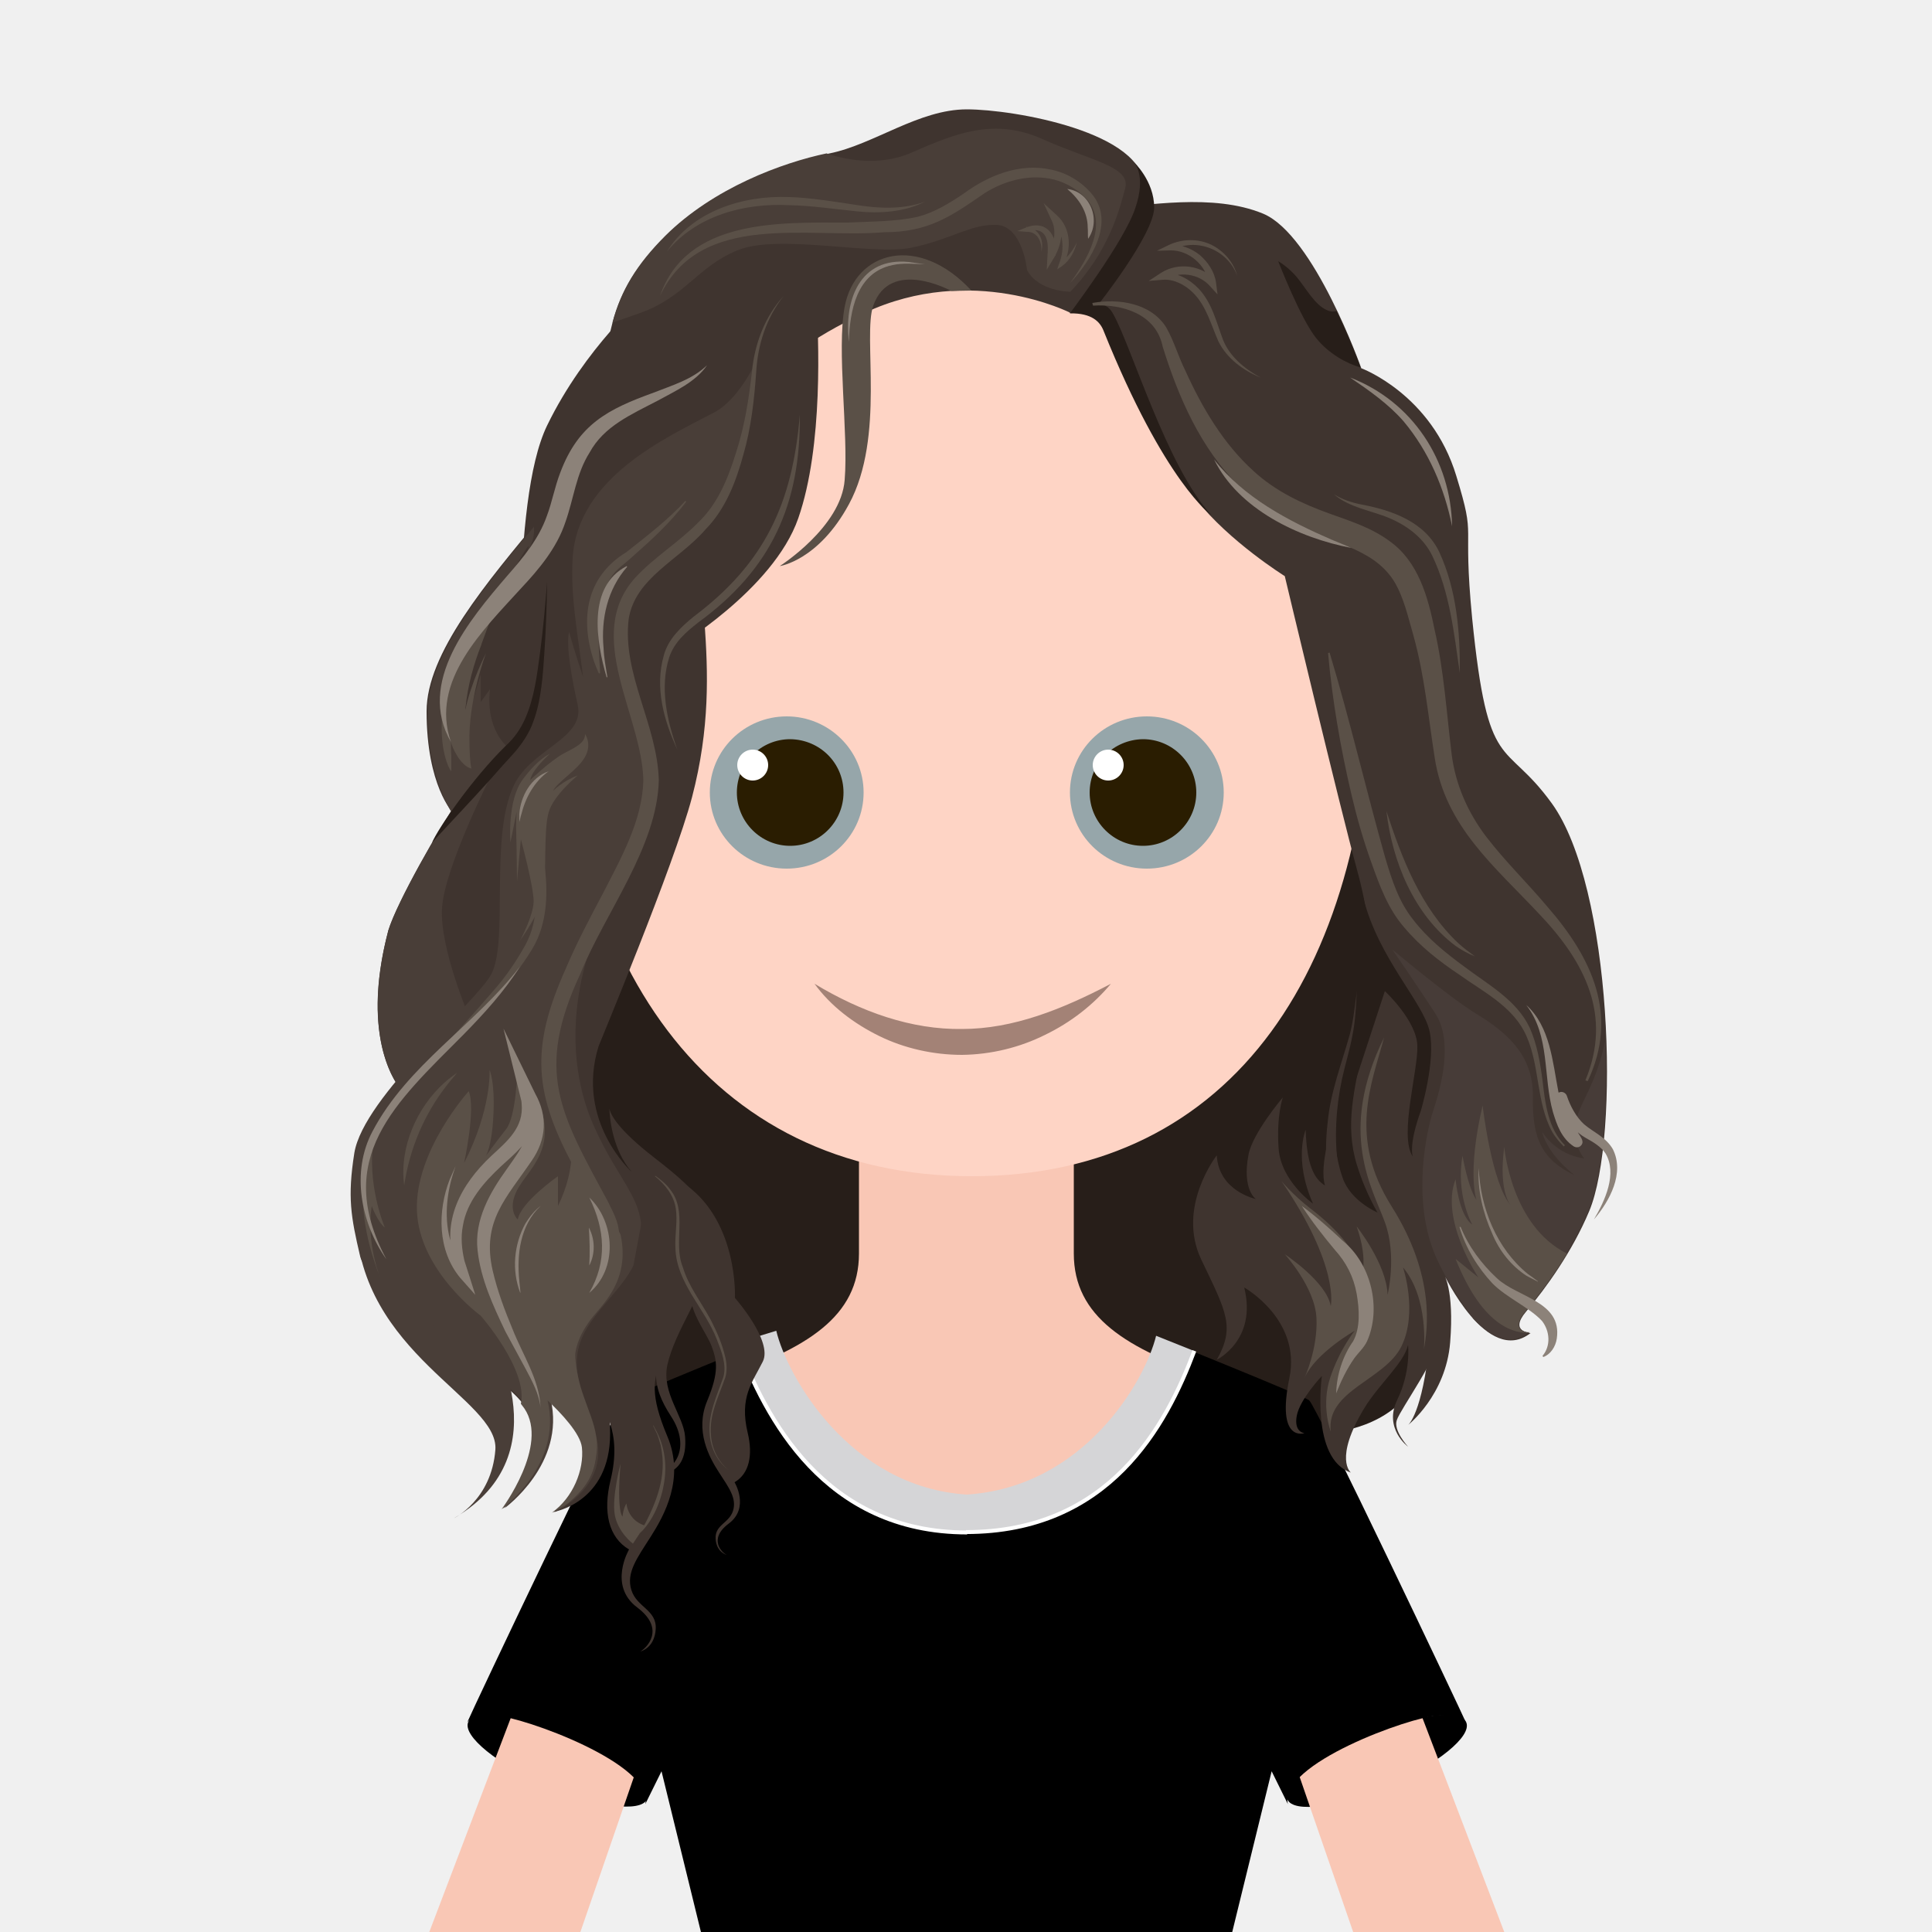
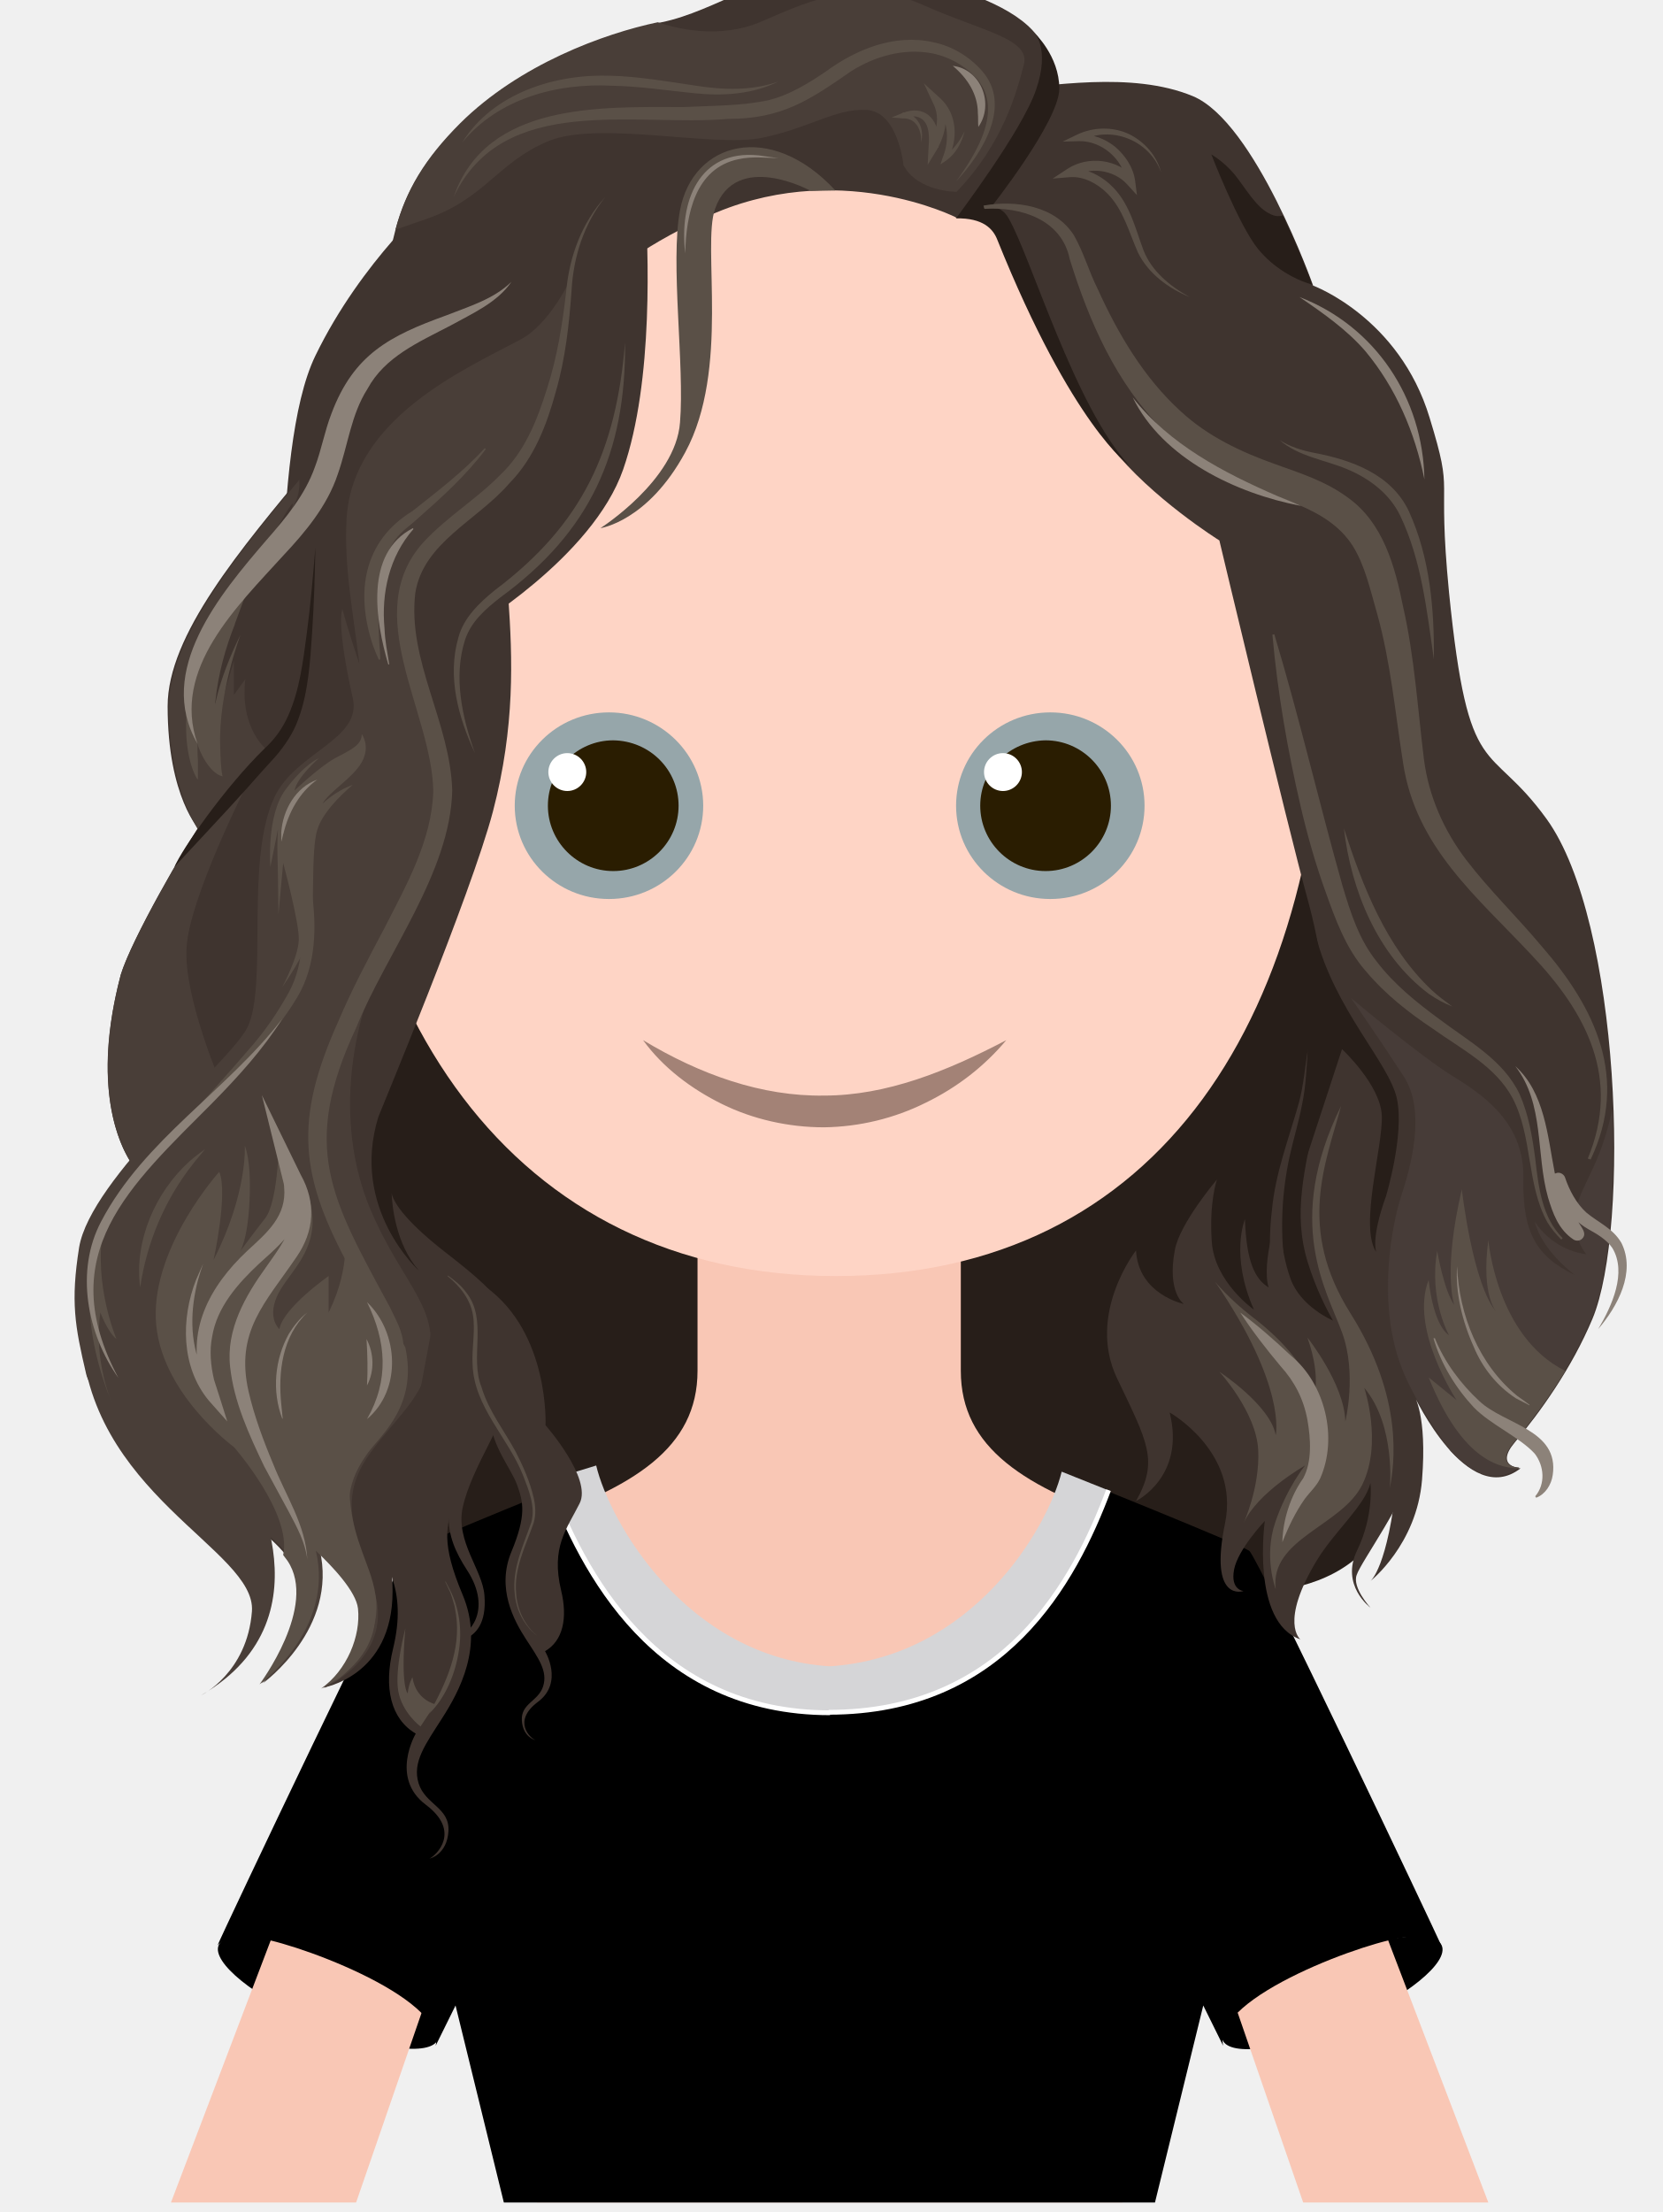
- <svg xmlns="http://www.w3.org/2000/svg" version="1.1" x="0px" y="0px" viewBox="0 0 500 500" style="enable-background:new 0 0 500 500;" xml:space="preserve">
+ <svg xmlns="http://www.w3.org/2000/svg" version="1.1" x="0px" y="0px" viewBox="75 35 351 467">
  <style type="text/css">
	.st0{fill:#271E19;}
	.body{fill:#f9c7b5;}
	.face{fill:#fed4c5;}
	.st3{fill:#96A6AA;}
	.st4{fill:#2A1D01;}
	.st5{fill:#FFFFFF;}
	.st6{fill:#A38276;}
	.st7{fill:#3F342F;}
	.st8{fill:#EBEBEC;}
	.st9{fill:#D5D5D7;}
	.st10{fill:none;stroke:#FFFFFF;stroke-width:1.019;stroke-miterlimit:10;}
	.st11{fill:#5A5047;}
	.st12{fill:#493E38;}
	.st13{fill:#473C38;}
	.st14{fill:#8C8279;}
</style>
  <g id="Layer_5">
    <path class="st0" d="M327.7,370.4c0,0,35.1,7.2,41.8-20.1c15.2-61.9,6.1-195.7-23.8-241.1c-43.1-65.4-74.2-65.4-109.9-65.4   s-56.8,27.3-78.9,65.4s-23.8,106.4-20.5,131.8s-24.6,48.1-16.5,71.9c8.1,23.8,44.2,32.3,47.6,44.8c3.4,12.5-3.4,23.8-3.4,23.8   L327.7,370.4z" />
  </g>
  <g id="Layer_2">
    <ellipse transform="matrix(0.3959 -0.9183 0.9183 0.3959 -331.2757 407.7267)" cx="144.3" cy="455.7" rx="7.1" ry="25.2" />
    <ellipse transform="matrix(0.9183 -0.3959 0.3959 0.9183 -151.2852 178.2977)" cx="356.3" cy="455.7" rx="25.2" ry="7.1" />
    <path class="body" d="M338.7,367.6c0,0-1.6-3.3-24.5-10.9c-22.9-7.6-36.3-16-36.3-32.3c0-16.2,0-42.8,0-42.8h-27.5h-0.2H250h-0.2   h-27.5c0,0,0,26.5,0,42.8c0,16.3-13.4,24.7-36.3,32.3c-22.9,7.6-24.5,10.9-24.5,10.9L111.1,500h39.1l20.3-58.8   c0,0,10.4,17.1,17.9,58.8h61.5h0.2h0.2h0.2h61.5c7.5-41.7,17.9-58.8,17.9-58.8l20.3,58.8h39.1L338.7,367.6z" />
    <path class="face" d="M355.1,170.2c0,79.3-35.2,134.2-103.6,134.2c-68.3,0-106.3-55.6-106.3-134.9c0-79.3,39.1-117.3,107.4-117.3   C321,52.2,355.1,90.9,355.1,170.2z" />
  </g>
  <g id="Layer_4">
    <g>
      <path class="st3" d="M223.5,205.1c0,10.9-8.9,19.7-19.9,19.7c-11,0-19.9-8.8-19.9-19.7c0-10.9,8.9-19.7,19.9-19.7    C214.5,185.4,223.5,194.2,223.5,205.1z" />
      <path class="st4" d="M218.3,205.1c0,7.6-6.2,13.8-13.8,13.8c-7.6,0-13.8-6.2-13.8-13.8c0-7.6,6.2-13.8,13.8-13.8    C212.2,191.4,218.3,197.5,218.3,205.1z" />
      <path class="st5" d="M198.8,198c0,2.2-1.8,4-4,4c-2.2,0-4-1.8-4-4s1.8-4,4-4C197,194,198.8,195.8,198.8,198z" />
      <path class="st6" d="M210.8,254.6c12.1,7.3,25.1,11.9,38.2,11.7c13.2,0,25.9-5.1,38.5-11.7c-4.6,5.5-10.4,10-17,13.2    c-6.6,3.3-14,5.1-21.5,5.2c-7.5,0-15-1.7-21.5-4.9C221,264.9,215,260.4,210.8,254.6z" />
      <path class="st3" d="M276.9,205.1c0,10.9,8.9,19.7,19.9,19.7c11,0,19.9-8.8,19.9-19.7c0-10.9-8.9-19.7-19.9-19.7    C285.8,185.4,276.9,194.2,276.9,205.1z" />
      <path class="st4" d="M282,205.1c0,7.6,6.2,13.8,13.8,13.8c7.6,0,13.8-6.2,13.8-13.8c0-7.6-6.2-13.8-13.8-13.8    C288.2,191.4,282,197.5,282,205.1z" />
      <path class="st5" d="M282.8,198c0,2.2,1.8,4,4,4c2.2,0,4-1.8,4-4s-1.8-4-4-4C284.6,194,282.8,195.8,282.8,198z" />
    </g>
    <path d="M338.8,362.4c-1.8-1.3-39.1-16.3-39.1-16.3c-3.1,10.1-15,42.5-47.3,42.5c-32.3,0-49.7-23.2-52.1-42.5   c0,0-37.1,15-38.9,16.3c-1.7,1.3-39.1,80-40.5,83.4c0.2-0.4,1.5-2,7.4-1.8c6.9,0.3,41.1,12.5,38.7,22.9l4.2-8.5l10.2,41.6h137.5   l10.2-41.6l4.2,8.5c-2.4-10.4,31.8-22.6,38.7-22.9c5.9-0.2,7.2,1.3,7.4,1.8C377.9,442.4,340.6,363.7,338.8,362.4z" />
    <path class="st7" d="M174.2,168c0,0,25.9-15.2,32.4-33.9c6.5-18.7,5.3-46.8,4.6-57.5C210.4,65.9,182.9,99,182.9,99L174.2,168z" />
    <g>
      <path class="st8" d="M121.2,445.7c0,0.1-0.1,0.1-0.1,0.1S121.1,445.8,121.2,445.7z" />
      <path class="st8" d="M379.6,445.7c0,0.1,0.1,0.1,0.1,0.1S379.6,445.8,379.6,445.7z" />
    </g>
    <g>
      <path class="st9" d="M250.3,386.8c-30.4-1.9-46.6-30.6-49.4-42.4l-10.1,3.1c8.3,21.3,23.1,48.4,59.5,49.1V386.8z" />
      <path class="st10" d="M190.8,347.5c7.3,19.4,22.5,49.1,59.5,49.1" />
      <path class="st9" d="M250.1,386.8c30.4-1.9,46.2-29.3,49.1-41.1l10,4c-8.3,21.3-22.7,46.2-59.1,46.9V386.8z" />
      <path class="st10" d="M309.1,349.6c-7.3,19.4-22,46.9-59.1,46.9" />
    </g>
  </g>
  <g id="Layer_1">
    <path class="st7" d="M250.2,28.3c-12.4,0-24.1,9.1-35.5,11.4c-11.4,2.3-29.7,8.8-42.5,21.5c-17.2,17-16,30.5-17,66.8   c-0.4,14.4-5.2,22.8-19,42.5l0,0c0,0-3,14.7-17.7,36.7c-4.6,6.8-15.7,26-18,33.6c-7.6,29,3,40.8,3,40.8s-9.3,31.7-1.9,47.4   c9.1,19.3,28,25.8,34.5,35.3c6.5,9.6-5.9,26.1-5.9,26.1s15.9-11.5,11.9-28.2c3.6,3.4,8.5,8.6,8.9,12.2c0.6,5.8-2.3,13-7.8,16.9   c0,0,14.7-2.3,14.7-20.3c0-17.9-7.2-16.4,0-26.3c7.2-10,16.6-15.2,12.9-31.9c0,0,13.8,5.7,4.3,25.3c-7.2,14.8-6.6,20.5-1.4,28.5   c5.2,8,1.2,15-6,14.9c0,0,10.6,2.3,9.6-9.7c-0.4-5.4-6.1-11.3-4.6-18.5c1.9-8.7,9.5-18.9,10.9-26.3c2.4-12.9-1.6-17.6-14.4-27.5   c-9.4-7.3-11.2-11.1-11.5-12.6c0.1,2.5,0.8,10.7,5.8,16.4c0,0-14.6-13.1-8.6-32.5c0.1-0.4,19.6-47,24.2-64.5   c9.4-35.9-2.3-57.9,4.7-78.7s12-33.6,39.9-46.6c27.9-13.1,53.4,0,53.4,0s18.1-18.2,18.9-32.5C296.5,34.3,262.5,28.3,250.2,28.3z" />
    <path class="st7" d="M166.9,76.6c0,0-15.5,13.3-25.3,33.5c-9.8,20.2-5.8,75-9.3,87.4c-3.5,12.4,35.1,3.8,34.5-14.1   C166.3,165.5,166.9,76.6,166.9,76.6z" />
    <path class="st7" d="M265.7,43.9L276.9,81c0,0,5.6-2.5,10.8,5.8c2.5,4,10.8,28.3,21.9,42.5c8.6,10.9,22.9,19.8,22.9,19.8   s14.3,60,18.7,76c10.9,39.9-6.6,55.3,0,76.5c6.6,21.2,20.7,26.8,18.8,45.6c-1.9,18.8-5.6,21.6-5.6,21.6s9.8-7.7,10.9-21.4   c1.1-13.8-1.7-17.8-1.7-17.8s11.3,24.1,22.5,15.4c0,0-5.6-0.3-1.2-5.5c5.3-6.3,12-15.6,16.4-26.1c8-19.2,6-83.8-9.7-105.5   c-12.3-17-16.5-7-20.6-47.8c-2.6-26.7,1.2-19.6-4.1-36.9c-6.4-21.2-24.6-27.9-24.6-27.9s-12.2-34.5-25.4-40   c-13-5.4-30.5-2-40.2-1.4C270.5,54.9,265.7,43.9,265.7,43.9z" />
    <path class="st0" d="M293.8,53.9c3-8.7-0.4-12-0.4-12s5.3,4.9,5.3,11.8S284.1,79,284.1,79s2.2-0.9,3.9,2.1   c4.7,8.1,14,39.9,25.5,52.2c0,0-12-8.2-27.9-47.7c-0.9-2.3-3-4.6-8.7-4.5C276.9,81,290.9,62.6,293.8,53.9z" />
    <g>
      <path class="st11" d="M282.7,78.4c6.8-1.2,15.1,0,19.1,6.3c2.1,3.7,3.1,7.5,5,11.3c4.3,9.5,9.8,18.8,17.5,25.8    c5.7,5.3,12.7,8.6,20,11.2c5.3,1.9,10.7,3.6,15.4,7.1c7.4,5.3,9.9,14.5,11.6,23c2.4,10.5,3.1,21.7,4.4,32.2c1,7.8,4.2,15,8.9,21.2    c4.9,6.4,10.7,12,15.9,18.2c11.5,13.2,18.5,28,10.4,45.1c0,0-0.6-0.2-0.6-0.2c7-16.9-0.2-30.7-11.9-43    c-11.5-12.3-24.4-22.7-27.1-40.5c-1.7-10.8-2.6-21.2-5.5-31.6c-1.4-4.8-2.5-10-5.1-14.2c-5.6-8.8-17.1-9.9-26.2-14.7    c-5.1-2.5-9.9-5.8-13.9-9.8c-9.9-9.9-15.6-22.9-19.7-36.1c-1.7-8.4-10.4-11.1-18-10.6C282.8,79,282.7,78.4,282.7,78.4L282.7,78.4z    " />
    </g>
    <g>
      <path class="st11" d="M344.1,168.9c5.3,17.6,9.4,35.4,14.4,53.1c1.7,5.7,3.5,11.4,7.3,16.1c3.6,4.7,8.3,8.5,13.2,12.1    c6.1,4.6,13.5,8.6,16.9,15.8c1.9,4.3,2.7,9,3.3,13.6c0.7,6,1.4,12.4,5.8,16.8c0,0-0.3,0.3-0.3,0.3c-1.1-1.1-2.1-2.3-2.9-3.6    c-4.5-8.1-3.1-18.1-7.4-26.3c-3.6-6.7-10.8-10.3-16.8-14.6c-5.1-3.4-10.1-7.3-14.2-12.2c-4.2-4.8-6.4-10.9-8.5-16.8    c-2.1-5.8-3.8-11.8-5.2-17.8c-2.8-12-4.9-24.1-6-36.4L344.1,168.9L344.1,168.9z" />
    </g>
    <path class="st7" d="M314.9,299c0,0-10.5,13.4-4,27c6.5,13.6,8.8,17.4,4,25.9c0,0,10.5-5.1,7.1-18.7c0,0,14.8,8.3,11.7,23.4   c-3.5,16.9,3.9,14.3,3.9,14.3s-2.8-0.2-2-4.5c0.8-4.3,6.5-10.3,6.5-10.3s-3,21.4,7.5,25c0,0-4.5-3.5,3.5-16.7   c3.7-6.1,10.2-11.6,11.3-16.3c0,0,0.8,6.8-2.8,14.2c-3.6,7.4,2.8,12.1,2.8,12.1s-3.9-4.2-2.9-6.9c0.9-2.8,11-16.6,11.2-22.2   s-7.3-29.9-7.3-29.9l3.6-42.4c0,0-12.6,19.4-10.8,29c1.8,9.7-1.7,11.8-1.7,11.8s-6.9-2.9-9-8.9c-2.2-6.1-2.5-14.3-2.5-14.3   s-3.7,10.9-2.1,16.2c-2.8-1.7-4.7-5.3-5-14.4c0,0-3.2,7.6,1.9,19.1c0,0-8.3-5.8-8.9-14.3s1.1-13.2,1.1-13.2s-7.9,9.3-8.9,14.9   c-1.7,9,1.9,11.4,1.9,11.4S315.4,308.3,314.9,299z" />
    <g>
      <path class="st7" d="M351.2,256.4c-0.3,3.9-0.4,7.8-1.2,11.6c-0.7,3.8-1.9,7.6-2.7,11.3c-1.6,7.5-2,15.2-1,22.8c0,0-3,0.3-3,0.3    c-0.2-4-0.2-7.9,0.3-11.9c0.7-7.8,3.6-15.2,5.7-22.7C350.3,264.1,350.6,260.2,351.2,256.4L351.2,256.4z" />
    </g>
    <path class="st11" d="M358.2,268.5c-3.2,12-9.4,25.7,2,43.8c11.4,18.1,9.2,32,8.3,36.9c0,0,1.3-13.2-5.4-21.2   c0,0,3.9,11.6-0.4,20.4s-19.6,11.4-18.3,22.1c0,0-2.6-6.7-0.1-14.1s6.3-12,6.3-12s-10.1,5.7-13,12.2c0,0,3.5-7.6,3.1-15.5   c-0.4-8-8.2-16.5-8.2-16.5s10.8,7.1,11.9,13.4c0,0,2.4-10.2-12.8-32.4c0,0,2.8,3.5,7.7,7.3c7,5.3,13,12.2,12.9,17.9   c0,0,2.1-4.3-1.1-13.4c0,0,7.8,9.8,8,17.7c0,0,2.5-10.1-0.7-18.8C355.2,307.5,346.1,293.1,358.2,268.5z" />
    <path class="st12" d="M114.4,235c0.6-10.4,12.8-34.5,12.8-34.5c-2.7,1.3-6.5,8-12.8,13.3c-5.2,8.7-12.1,21.2-13.9,27   c-6.3,23.8-0.2,36,2.2,39.7l19-16.6C121.7,263.8,113.7,245.4,114.4,235z" />
    <g>
      <path class="st11" d="M377.8,174.2c-1.5-10.3-2.6-20.9-7.1-30.3c-2.2-4.6-6.4-7.8-11.1-9.8c-4.7-2-10.4-2.7-14.4-6.2    c2.2,1.4,4.7,2.2,7.3,2.7c7.9,1.5,16.3,4.5,20,12.3C377,152.7,377.9,163.7,377.8,174.2L377.8,174.2z" />
    </g>
    <path class="st13" d="M394.7,339.4c5.3-6.3,12-15.6,16.4-26.1c3.5-8.5,5.1-25.7,4.4-44.2c-2.6,12.2-6.5,15.7-7.7,21.3   c-1.1,5.7,2.2,9.4,2.2,9.4c-7.5-1-10.9-6.9-10.9-6.9c1.5,6.2,8.5,11.3,8.5,11.3c-8.4-4-11.1-9.3-10.9-20.4   c0.2-11.1-7.4-17-14.6-21.4c-7.2-4.4-21.8-16.7-21.8-16.7s6.3,9.1,11.1,16.5c4.9,7.4,1.4,19.5-0.5,25.3c-1.9,5.8-5.2,22.3,0,36   c2.1,5.6,6.2,12.1,10.4,17.8c4.1,4.4,9.4,7.5,14.6,3.4C396,345,390.3,344.7,394.7,339.4z" />
    <g>
      <path class="st11" d="M326.2,97.7c-4.4-1.8-8.7-4.9-10.9-9.4c-1.9-4.3-3.1-9.1-6.5-12.5c-2.1-2.1-5-3.6-7.8-3.4l-3.7,0.3l3.2-2.1    c4.4-2.8,10.5-2,14,1.9c0,0-1.7,0.8-1.7,0.8c-0.6-4.7-5.2-8.6-9.9-8.5c0,0-3.5,0.1-3.5,0.1l3.1-1.5c3.4-1.6,7.5-1.7,10.9-0.1    c3.3,1.6,5.9,4.6,6.8,8.1c-2.4-6.8-10.7-10.1-17-6.6c0,0-0.4-1.4-0.4-1.4c2.8-0.2,5.6,0.9,7.7,2.6c2.1,1.8,3.8,4.3,4.2,7.1    c0,0,0.4,3.1,0.4,3.1l-2.1-2.3c-2.8-3.1-8-3.8-11.5-1.5l-0.6-1.8c3.6-0.2,6.9,1.6,9.3,4.1c3.5,3.7,4.6,8.7,6.3,13.2    C318.2,92.2,322,95.4,326.2,97.7L326.2,97.7z" />
    </g>
    <path class="st12" d="M291.2,48.7c1.5-5.6-8.9-7.1-21.4-12.7c-12.5-5.6-22.5-1.5-33.9,3.5c-8.9,3.9-18.2,1.5-22,0.2   c-11.4,2.4-29.2,8.9-41.7,21.3c-7.5,7.5-11.5,14.2-13.7,22.5c2-0.7,4.3-1.5,6.9-2.4c12.1-4.3,14.8-11.9,25.4-16.3   s34.9,1.4,45.1-0.7c10.2-2.1,15.4-6.2,22.1-5.9c6.7,0.4,7.8,11.7,7.8,11.7c3,5.6,11.2,5.6,11.2,5.6   C286.9,65.2,289.7,54.4,291.2,48.7z" />
    <path class="st12" d="M126.1,344c0,0,20.3,32.1-8.6,48.9c0,0,9.7-4.7,10.7-17.7c1-13.1-35.1-24.8-36.1-59.6   C90.7,269.2,126.1,344,126.1,344z" />
    <path class="st0" d="M367.7,287.5c0,0,3.9-12.9,2.3-20.5c-1.6-7.6-13.2-18.8-17.2-34.7s-1.6,20.4-1.6,20.4l-0.3,26.7l7.5-22.9   c0,0,8.1,7.5,8.4,14c0.3,6.4-4.8,23.3-1.2,28.8C365.6,299.1,364.5,296.4,367.7,287.5z" />
    <path class="st0" d="M340.7,87.6c3.2,3.9,7.6,6.4,11.4,7.5c-0.4-1.2-2.7-7.4-6.2-14.6c-0.7,0.2-1.5,0.2-2.4-0.2   c-3.2-1.3-5.5-5.7-7.9-8.6c-2.3-2.7-4.8-4.1-4.8-4.1S336.6,82.6,340.7,87.6z" />
    <g>
      <path class="st11" d="M276.9,73.3c4.4-6,10.3-15.6,4-22.1c-2.5-2.6-5.9-4.4-9.4-5c-5.8-1-11.8,0.7-16.7,3.8    c-8.7,6-14.5,10.1-26,10.1c-19.7,1.7-47.6-5.6-58,16.5c6.9-20.1,31.2-19,48.6-19c5.8-0.3,12.4-0.2,18.1-1.5    c4.3-1.1,8.2-3.5,11.9-6c6.4-4.7,14.5-8,22.6-6.2c4,0.8,7.7,3,10.4,6.1C288.8,57.3,282.4,67.4,276.9,73.3L276.9,73.3z" />
    </g>
    <g>
      <path class="st11" d="M172.6,65.1c6.5-10.5,19.8-14.6,31.6-14.1c5.2,0.1,12.5,1.3,17.8,2.1c5.8,0.9,11.8,1.1,17.4-0.9    c-5.4,2.7-11.7,3.1-17.6,2.5c-6-0.6-11.8-1.5-17.6-1.6C192.6,52.5,180.2,55.8,172.6,65.1L172.6,65.1z" />
    </g>
    <g>
      <path class="st11" d="M269.5,65.1c0.2-2.5-1-5.2-3.8-5.1c0,0-2.4-0.2-2.4-0.2l2.2-0.9c4.6-1.9,7.7,1.1,7.7,5.7c0,0,0,1.6,0,1.6    l-1.8-0.6c0.4-0.6,0.7-1.4,0.9-2.1c0.7-2.1,0.9-4.5-0.2-6.6c0,0-2-4.3-2-4.3l3.4,3.1c3.7,3.3,3.9,8.9,1.6,13c0,0-0.8-0.7-0.8-0.7    c0.4-0.2,0.9-0.6,1.3-1c1.3-1.2,2.3-2.6,3.1-4.3c-0.6,2.4-1.8,4.7-3.9,6.2c0,0-1.2,0.8-1.2,0.8l0.5-1.5c1.5-3.7,1.2-8.4-1.9-11.1    c0,0,1.5-1.2,1.5-1.2c1.8,3.4,1,7.4-0.8,10.6c0,0-2,3.3-2,3.3s0.2-3.9,0.2-3.9c0.2-2.3,0.2-5.8-2.7-6.3c-0.8-0.1-1.8,0-2.6,0.2    c0,0-0.2-1.1-0.2-1.1C268.9,59.1,270.3,62.2,269.5,65.1L269.5,65.1z" />
    </g>
    <path class="st12" d="M143.4,391.4c0,0,15.7-6.9,10.3-21.5c-5.3-14.1-6.3-20.1-0.4-28.3c6-8.2,12.5-12.6,12.7-22.5   c0.1-4-1-7-2.7-10.2c-2.5-4.8-6.5-10-10.3-19.1c-6.2-15.2-6.2-36.6,6.2-59.3c17.9-32.6,3.7-51.2,1.4-67c-1.4-9.2,12-19.5,12-19.5   c11.4-10.3,18.2-11.7,22.8-49.9c0,0-4.3,9.3-10.5,12.6c-12.1,6.4-35.4,16.7-36.7,37.7c-0.6,10.4,1.4,19.9,2.7,30.8   c0,0-2.2-6.5-3.6-11.6c0,0-1.4,2.8,2.2,18.8c2,8.7-12,11.4-16.5,20.8c-6.4,13.5-1.3,39.9-5.8,48.8c-3.6,7.2-33.1,31.7-35.5,46.4   c-1.8,11.4-0.9,16.5,1.5,26.7c1.3,5.8,14.6,11.1,16.7,15.7c9.5,10.6,21.6,16.2,26.6,23.4c6.5,9.6-5.9,26.1-5.9,26.1   s15.9-11.5,11.9-28.2c3.6,3.4,8.5,8.6,8.9,12.2C151.9,380.4,149,387.5,143.4,391.4z" />
    <path class="st11" d="M160.6,319.5l-13-24.7c0,0,1.8,7.1-3.2,17.3v-7.7c0,0-9.6,6.7-10.4,11.2c0,0-2.5-2.1-0.6-6.7   s7.9-8.7,7.6-16.7s-7.1-15.3-7.1-15.3s-0.3,12-2.9,15.3c-2.6,3.3-5.3,7-5.3,7s1.6-2.2,2-10.8s-1-11.5-1-11.5s0.6,10-6.6,24.1   c0,0,3.1-14.1,1.2-18.6c0,0-14,15.5-13.4,31c0.6,15.5,16.5,27.1,16.5,27.1s12.3,14,10.4,22.8c0.3,0.4,0.6,0.8,0.9,1.2   c6.5,9.6-5.9,26.1-5.9,26.1s15.9-11.5,11.9-28.2c3.6,3.4,8.5,8.6,8.9,12.2c0.6,5.8-2.3,13-7.8,16.9c0,0,15.7-6.9,10.3-21.5   c-5.3-14.1-6.3-20.1-0.4-28.3C155.7,337.7,163.2,331.6,160.6,319.5z" />
    <g>
      <path class="st11" d="M145.2,390.4c5.4-4.4,9.5-11.4,8-18.4c-1.6-6.9-5.9-13.2-6.3-20.6c-0.6-5.5,0.3-11.6,3.9-16    c1.1-1.5,2.2-2.8,3.1-4.2c2.3-3.5,3.1-7.9,3.2-12.1c-0.2-2.3-1.6-4.5-2.7-6.7c0,0-5.3-9.3-5.3-9.3c-11-20-12-31.7-2.6-52.6    c2.8-6.6,6.2-13,9.6-19.4c4.7-9.2,10.1-18.7,10.4-29.1c-0.3-16.8-15.6-37.5-2.1-52.5c5-5.4,11.2-9.1,16.2-14.2    c5.2-4.9,7.8-11.5,9.9-18.2c2.2-6.8,3.3-13.8,4.1-20.9c0.7-7.2,3.3-14.2,8.2-19.6c-4.5,5.7-6.7,12.6-7.1,19.7    c-0.5,7.1-1.3,14.4-3.3,21.3c-1.9,7-4.6,14.1-9.8,19.4c-6.8,7.9-18.2,12.5-19.9,23.2c-1.7,14.3,7.4,27.3,7.8,41.7    c-0.4,17.3-13.9,34.3-20.3,50.1c-11.8,25.3-5.3,36,7.1,58.9c1.2,2.6,2.8,5.1,2.9,8.3c-0.2,4.7-1.2,9.4-4,13.4c-2,3-4.7,5.3-6,8.6    c-2.4,6.4-1.4,13.9,0.9,20.3c1.1,3.3,2.7,6.7,3.2,10.3C155.5,379.2,151.1,386.3,145.2,390.4L145.2,390.4z" />
    </g>
    <g>
      <path class="st11" d="M104.6,306.8c-1.3-9.8,3.2-20.1,10.4-26.6c1-0.9,2.2-1.8,3.3-2.6c-0.8,1.1-1.8,2.1-2.6,3.2    C109.8,288.3,106,297.3,104.6,306.8L104.6,306.8z" />
    </g>
    <g>
      <path class="st14" d="M139.9,364.3c-0.4-3.6-2.2-6.9-3.9-10.1c-1.7-3.2-3.5-6.4-5.2-9.6c-3.2-6.7-6.4-13.6-7.2-21    c-0.9-7.9,3.2-15,7.6-21.1c2.1-3,4.3-5.9,5.1-8.8c1-3.1,0-6.2-1.4-9c0,0,3.7-1.5,3.7-1.5c0.6,2.5,0.4,5.1-0.3,7.6    c-1.2,4.7-5.2,7.9-8.6,11c-4.5,4.2-8.9,9.2-9.9,15.4c-0.6,3-0.3,6.1,0.4,9.1c0.6,1.9,2.2,6.8,2.8,8.8c0,0-3.9-4.4-3.9-4.4    c-5.9-7.1-5.9-17.3-2.7-25.5c0.5-1.1,1-2.3,1.5-3.4c-0.4,1.2-0.8,2.4-1.1,3.5c-1.6,6.1-1.8,12.8,0.8,18.6c0.8,1.8,1.9,3.7,3.3,5    c0,0-2,1.4-2,1.4l-1.2-3.2c-3.6-11,1.5-20.5,9.5-28c4.1-3.8,8.4-7.3,7.8-13.5c0-0.4-0.1-0.9-0.2-1.2c0,0-4.5-18.2-4.5-18.2    s8.2,16.8,8.2,16.8c3.3,5.9,2.9,11.9-0.9,17.4c-6.6,9.7-13,15.7-10.1,28.4c1.2,5.2,3.1,10.3,5.2,15.3    C135.2,350.5,139.6,357,139.9,364.3L139.9,364.3z" />
    </g>
    <g>
      <path class="st14" d="M152.5,309.9c6.7,6.4,7.4,18.5,0,24.7C157.2,326.4,156.6,318.2,152.5,309.9L152.5,309.9z" />
    </g>
    <g>
      <path class="st14" d="M152.5,327.5c0.2-3.4,0.1-6.4-0.1-9.8C154,320.7,154.1,324.5,152.5,327.5L152.5,327.5z" />
    </g>
    <g>
      <path class="st14" d="M345.8,360.6c0.1-4.7,1.7-9.7,4.4-13.5c1.9-3.5,1.6-8.3,0.9-12.3c-0.8-4.4-2.7-8.1-5.7-11.4    c-3-3.6-5.9-7.3-8.5-11.3c3.8,2.8,7.3,5.9,10.7,9.1c7.2,5.9,10,17.3,6.2,25.9c-0.8,1.7-2.2,2.9-3.3,4.4    C348.6,354.2,347.1,357.3,345.8,360.6L345.8,360.6z" />
    </g>
    <path class="st11" d="M394.7,339.5c3.3-4,7.2-9.1,10.8-15l0-0.1c-14.5-7.2-16.2-27.6-16.2-27.6c-1.6,12,1.8,15.3,1.8,15.3   c-5.1-5.7-7.4-26-7.4-26c-4.1,17.5-1.6,24.4-1.6,24.4c-2.2-3.1-3.6-11.4-3.6-11.4c-1.8,10.2,2.5,17.8,2.5,17.8   c-3.5-2.4-4.3-11.7-4.3-11.7c-4.1,10.4,5.9,25.4,5.9,25.4l-5.9-4.8C384,344,392.3,345,396,345C396,345,390.3,344.7,394.7,339.5z" />
    <g>
      <path class="st14" d="M378,317.5c2,5,5.4,9.6,9.4,13.3c5.3,5,16.9,6,15.5,15.6c-0.3,2.1-1.6,4.1-3.5,4.8l-0.2-0.3    c2.2-2.6,1.9-6.4-0.1-9c-3.2-3.5-9.3-6.1-12.9-9.8c-3.8-4.1-6.9-9.1-8.5-14.6C377.7,317.6,378,317.5,378,317.5L378,317.5z" />
    </g>
    <g>
      <path class="st14" d="M276.2,48.9c6,0.7,8.8,8.1,5.4,12.9c-0.1-1,0-1.9-0.1-2.9C281.5,54.9,279.3,51.5,276.2,48.9L276.2,48.9z" />
    </g>
    <path class="st11" d="M246.2,75.3c0,0-15.8-8.7-20.2,3.8c-2.8,7.9,3.2,33.9-6.3,51.4c-7.9,14.6-17.9,16-17.9,16   s15.9-10.1,16.8-22.3c1-12.1-2.1-33.7,0-44.8c2.7-14.5,19.1-19,32.8-4.2L246.2,75.3z" />
    <g>
      <path class="st14" d="M412.5,315.6c2.9-4.9,6.1-11.9,3-17.1c-1.2-1.8-3.3-3-5.1-4c-2.3-1.3-4.1-3.3-5.5-5.4    c-0.9-1.5-1.6-2.9-2.2-4.6l2.9-0.6c0.3,2.9,1.1,5.7,2.3,8.3c0.6,1.6,2.7,3.2,1,4.5c-0.5,0.3-1.1,0.3-1.6,0    c-3.2-2.1-4.4-5.6-5.4-8.9c-2.6-9.2-0.7-19.7-6.9-27.7c6.2,5.6,6.8,14.7,8.3,22.4c1,4.1,2,9.2,5.5,11.7c0,0-1.9,2.1-1.9,2.1    c-1.9-2.7-3.1-5.7-3.8-8.9c-0.1-1.5-1.4-4.4,0.8-4.8c0.7-0.1,1.4,0.4,1.6,1c0.9,2.7,2.4,5.5,4.5,7.4c2.5,2.1,5.6,3.3,7.4,6.4    C420.5,303.6,416.6,310.8,412.5,315.6L412.5,315.6z" />
    </g>
    <g>
      <path class="st14" d="M382.7,302.3c0.4,10.3,4.6,20.8,12.7,27.4c0.9,0.6,1.8,1.3,2.6,1.9c0,0,0,0.1,0,0.1c-0.9-0.5-2-1-2.9-1.5    c-4-2.6-7.1-6.5-8.9-10.9C383.8,314,382.3,307.8,382.7,302.3L382.7,302.3z" />
    </g>
    <path class="st7" d="M149.3,114.5c0,0,2.7,4.9-8.7,18.6c-14.9,17.9-30.2,36-30.2,51c0,19.3,6.8,26.2,6.8,26.2l23-32L149.3,114.5z" />
    <path class="st12" d="M126.8,178.4l-2.4,3.3l0-7.2l-3.4,11.6c0,0-3.4-2.4-2.9-6.6c0.5-4.1,7.3-18,10.6-24.1c3.2-6.1,7.2-13.4,8-14   c0.8-0.6-2.6,7.1,0.8-0.6c0.6-1.5,0.8-3,0.7-4.5c-14,16.8-27.4,33.7-27.5,47.8c-0.1,13.1,3.5,21.7,6.2,26.2   c0.7-0.9,1.9-2.6,3.5-4.3c2.4-2.7,8.8-8.2,11.2-12.5l0,0C131.4,193.4,125.6,189,126.8,178.4z" />
    <path class="st11" d="M125.8,169c0,0-4,7.7-5.4,14.9c0.1-0.3,0-0.6,0.1-1c0.3-2.8,0.8-5.5,1.5-8.2c0.7-2.7,1.6-5.4,2.6-7.9l0-0.1   c0.3-0.8,4.4-11.9,4.4-11.9s-7,9.3-7.6,10.1c-1.6,2.2-3,4.7-4,7.2c-1.1,2.5-1.8,5.2-2.3,7.8c-0.5,2.7-0.8,5.3-0.8,8   c-0.1,8.3,2.6,12.2,2.5,11.6l0-3.9c-0.1-1.2-0.1-2.4-0.1-3.7c0.2,1.4,2.5,6.4,5.3,7c0,0-0.4-1.1-0.5-6.4   C121.1,181.2,125.8,169,125.8,169z" />
    <path class="st0" d="M127,201.6c2-2.3,4-4.5,6.1-6.8c2-2.3,3.9-5.1,4.9-8c1.1-2.9,1.7-6,2.1-9c0.4-3,0.6-6.1,0.8-9.1   c0.4-6,0.6-12.1,0.7-18.1c-0.5,6-1,12-1.8,18c-0.8,6-1.5,12-3.9,17.4c-1.2,2.7-2.8,5-5,7c-8.5,8.3-17.5,21.3-19.1,25.1   C112.6,217.1,123,206.1,127,201.6z" />
    <g>
      <path class="st11" d="M177.6,129.8c-4.1,5.5-9.2,10.1-14.3,14.6c-1.6,1.5-3.5,2.7-4.8,4.5c-4.4,6.3-3.7,14.6-3.4,21.9    c0.1,1.1,0.2,2.3,0.2,3.4c0,0-0.3,0.1-0.3,0.1c-0.5-1.1-0.9-2.1-1.3-3.2c-3.6-10.9-2.1-21.8,8.4-28.2c5.3-4.2,10.7-8.3,15.3-13.3    C177.3,129.6,177.6,129.8,177.6,129.8L177.6,129.8z" />
    </g>
    <g>
      <path class="st14" d="M157,175.3c-2.7-9.2-5.1-23.5,5.2-28.8c0,0,0.1,0.2,0.1,0.2c-5.1,5.8-6.8,13.5-6.1,21c0.1,2.6,0.6,5.1,1,7.6    C157.1,175.2,157,175.3,157,175.3L157,175.3z" />
    </g>
    <path class="st7" d="M162.7,334.1c0,0-13.8,15.7-10.1,23.2c3.7,7.5,8.5,13,5.4,25.8c-2,8.2-0.5,14.8,4.8,17.9c0,0-5.5,9.3,2.1,15   c7.6,5.7,2.2,10.7,0.8,11.4c0,0,3.7-0.8,4-5.8s-4.9-5.6-6.3-10.1c-1.4-4.5,1.5-8.3,5-13.8s8.9-15.1,4.3-26S169.2,357,171,352   c1.8-5,7.4-11.2,8.1-20c0.8-8.8-3.9-21.6-3.9-21.6l-7.8-1.4L162.7,334.1z" />
    <path class="st7" d="M190.2,335.9c0,0,9.9,11.2,7.2,16.5c-2.7,5.4-6.1,9.2-3.9,18.4c1.4,5.8,0.4,10.6-3.4,12.8c0,0,4,6.6-1.5,10.7   s-1.6,7.7-0.5,8.1c0,0-2.7-0.6-2.9-4.2c-0.2-3.6,3.5-4,4.5-7.2s-1-5.9-3.6-9.9s-6.3-10.8-3.1-18.5c3.2-7.7,2.5-10.5,1.2-14.1   s-5.3-8-5.8-14.3c-0.6-6.3,2.8-15.4,2.8-15.4s-17.2-21.8-3.6-12.1C191.1,316.5,190.2,335.9,190.2,335.9z" />
    <g>
      <path class="st14" d="M349.4,97.7c16.1,6.2,26.1,21.4,26.4,38.5c-2-9.9-6-19.3-12.5-27.1C359.4,104.6,354.4,101.1,349.4,97.7    L349.4,97.7z" />
    </g>
    <g>
      <path class="st14" d="M314.2,118.9c7.7,9.9,19.2,15.9,30.5,20.8c1.7,0.7,3.3,1.3,5,2.1C336.1,139.2,320.5,131.8,314.2,118.9    L314.2,118.9z" />
    </g>
    <g>
      <path class="st14" d="M219.7,88.5c-1.3-10.8,2.8-22,15.5-20.7c1.4,0.2,2.8,0.4,4.2,0.6c-2.8-0.1-5.7-0.4-8.4,0.2    C221.7,70.5,219.9,80.4,219.7,88.5L219.7,88.5z" />
    </g>
    <g>
      <path class="st11" d="M358.8,209.9c4,12.3,8.9,25,18.5,34.1c1.4,1.3,2.9,2.4,4.4,3.5c-1.8-0.7-3.4-1.6-5-2.7    C365.9,236.7,360.3,222.9,358.8,209.9L358.8,209.9z" />
    </g>
    <g>
      <path class="st14" d="M139.9,312.1c-5.3,5-6.2,12.6-5.5,19.4c0.1,1,0.2,2,0.3,3l-0.1,0c-2.2-5.8-1.6-12.5,1.4-17.9    C137,315,138.3,313.3,139.9,312.1L139.9,312.1L139.9,312.1z" />
    </g>
    <g>
      <path class="st11" d="M175.3,194c-3.5-7.5-5.9-16.1-3.5-24.4c1.1-4.2,4.5-7.4,7.7-10c18.5-13.9,25.6-29.4,27.5-52.3    c0.2,23.3-7.4,40-26.3,53.8c-3.2,2.5-6.2,5.1-7.5,9C170.7,177.9,172.6,186.5,175.3,194L175.3,194z" />
    </g>
    <g>
      <path class="st11" d="M165.6,396.8c3.6-6.4,6.8-13.5,5.7-20.9c0,0-0.3-1.8-0.3-1.8c-0.3-1-0.7-2.6-1.2-3.5c0,0-0.8-1.7-0.8-1.7    l0.1,0l0.9,1.7c2,3.9,2.6,8.5,1.9,12.9C171.2,388.2,169.1,393.5,165.6,396.8L165.6,396.8z" />
    </g>
    <path class="st11" d="M160.6,378.8c0,0-2.3,8.6-1.5,13.2c0.8,4.6,4.7,7.5,4.7,7.5l3.1-4.7c0,0-4.1-0.9-4.8-5.7c0,0-0.8,1.3-1,3.4   C161.2,392.6,159.5,391.6,160.6,378.8z" />
    <g>
      <path class="st11" d="M188.5,380.4c-2.8-2.1-4.5-5.5-4.8-8.9c-0.6-5.3,1.8-10.2,3.5-15.1c0.9-3.3-0.5-6.7-1.7-9.8    c-3.1-8-10.4-14.5-10.7-23.5c-0.2-3.5,0.6-7,0.1-10.3c-0.5-3.4-2.7-6.2-5.4-8.4l0.1-0.1c1.4,1,2.8,2.1,3.8,3.5    c4.7,5.8,0.7,13.7,3.3,20.1c1.5,5,4.7,9,7.2,13.6c1.6,3.1,3,6.3,3.8,9.7c0.4,1.7,0.5,3.6,0,5.3c-1.7,4.9-4.2,9.6-3.7,14.9    C184.2,374.8,185.8,378.2,188.5,380.4C188.5,380.3,188.5,380.4,188.5,380.4L188.5,380.4z" />
    </g>
    <path class="st11" d="M96.8,294.4c0,0-7.6,13.4,1.7,36.5c0,0-3.8-8.9-2.3-18.8c0,0,1.5,4.1,3.4,5.6   C99.6,317.7,94.7,306.3,96.8,294.4z" />
    <path class="st11" d="M149.5,200.7c0,0-6.2,5-7.5,9.5c-1.4,4.5-0.5,17.6-1.4,21.8c-0.9,4.2-6,11.4-6,11.4s3.4-6.3,3.5-10   c0.1-3.7-3.3-16.2-3.3-16.2l-1,10.9c0,0-0.1-9.9-0.2-12.4c-0.1-2.5,0.1-5.6,0.1-5.6l-1.6,7.9c0,0-0.9-10.8,3.2-16.3   c4.1-5.5,7-6.6,7-6.6s-4.6,4-5.1,6.8c0,0,5.1-4.9,8.5-6.8c3.4-1.8,5.7-2.8,5.7-5.1c0,0,1.9,2.5,0,5.9c-1.9,3.4-7,6.3-8.3,8.8   C143.1,204.7,145.6,202.1,149.5,200.7z" />
    <g>
      <path class="st11" d="M112.8,273.1c5-5.5,10-11,14.8-16.6c3.3-3.7,6-7.7,8.4-12c3.5-6.5,3.1-13.9,1.8-21c-0.3-1.9,2.6-2.5,3-0.5    c1.1,7.5,1,15.8-3,22.5c-2.6,4.3-5.7,8.3-9.2,11.9C123.5,262.7,118.2,267.9,112.8,273.1L112.8,273.1z" />
    </g>
    <g>
      <path class="st14" d="M142,199.6c-3.7,2.6-6,6.8-7.1,11.2c-0.2,0.6-0.3,1.3-0.5,1.9c0-0.7,0-1.3,0-2    C134.7,206.1,137.4,201.2,142,199.6L142,199.6z" />
    </g>
    <g>
      <path class="st14" d="M116.7,192c-8.9-15.4,4.8-31.6,14.5-42.9c4.3-4.9,8.2-9.6,10.3-15.5c1.4-3.7,2-7.4,3.5-11.3    c4.7-12.5,12.3-16.4,24.2-20.7c4.8-1.9,10-3.4,13.8-7.1c-3,4.4-8.3,6.7-12.8,9.2c-6.9,3.6-13.9,6.6-17.6,13.4    c-3.5,5.5-4.1,11.9-6.3,18.1c-2.2,6.6-6.8,12.1-11.4,17C125.1,163,111.2,176.2,116.7,192L116.7,192z" />
    </g>
    <g>
      <path class="st14" d="M100,325.9c-6.6-9.3-9.2-22.6-3.6-33.1c9.1-17.3,26.5-27.5,38.2-42.7c-4.1,6.5-9.3,12.2-14.7,17.7    C102.4,285.4,86,299.7,100,325.9L100,325.9z" />
    </g>
  </g>
  <g id="Layer_3">
</g>
  <g id="BEELD">
</g>
  <g id="Layer_7">
</g>
</svg>
